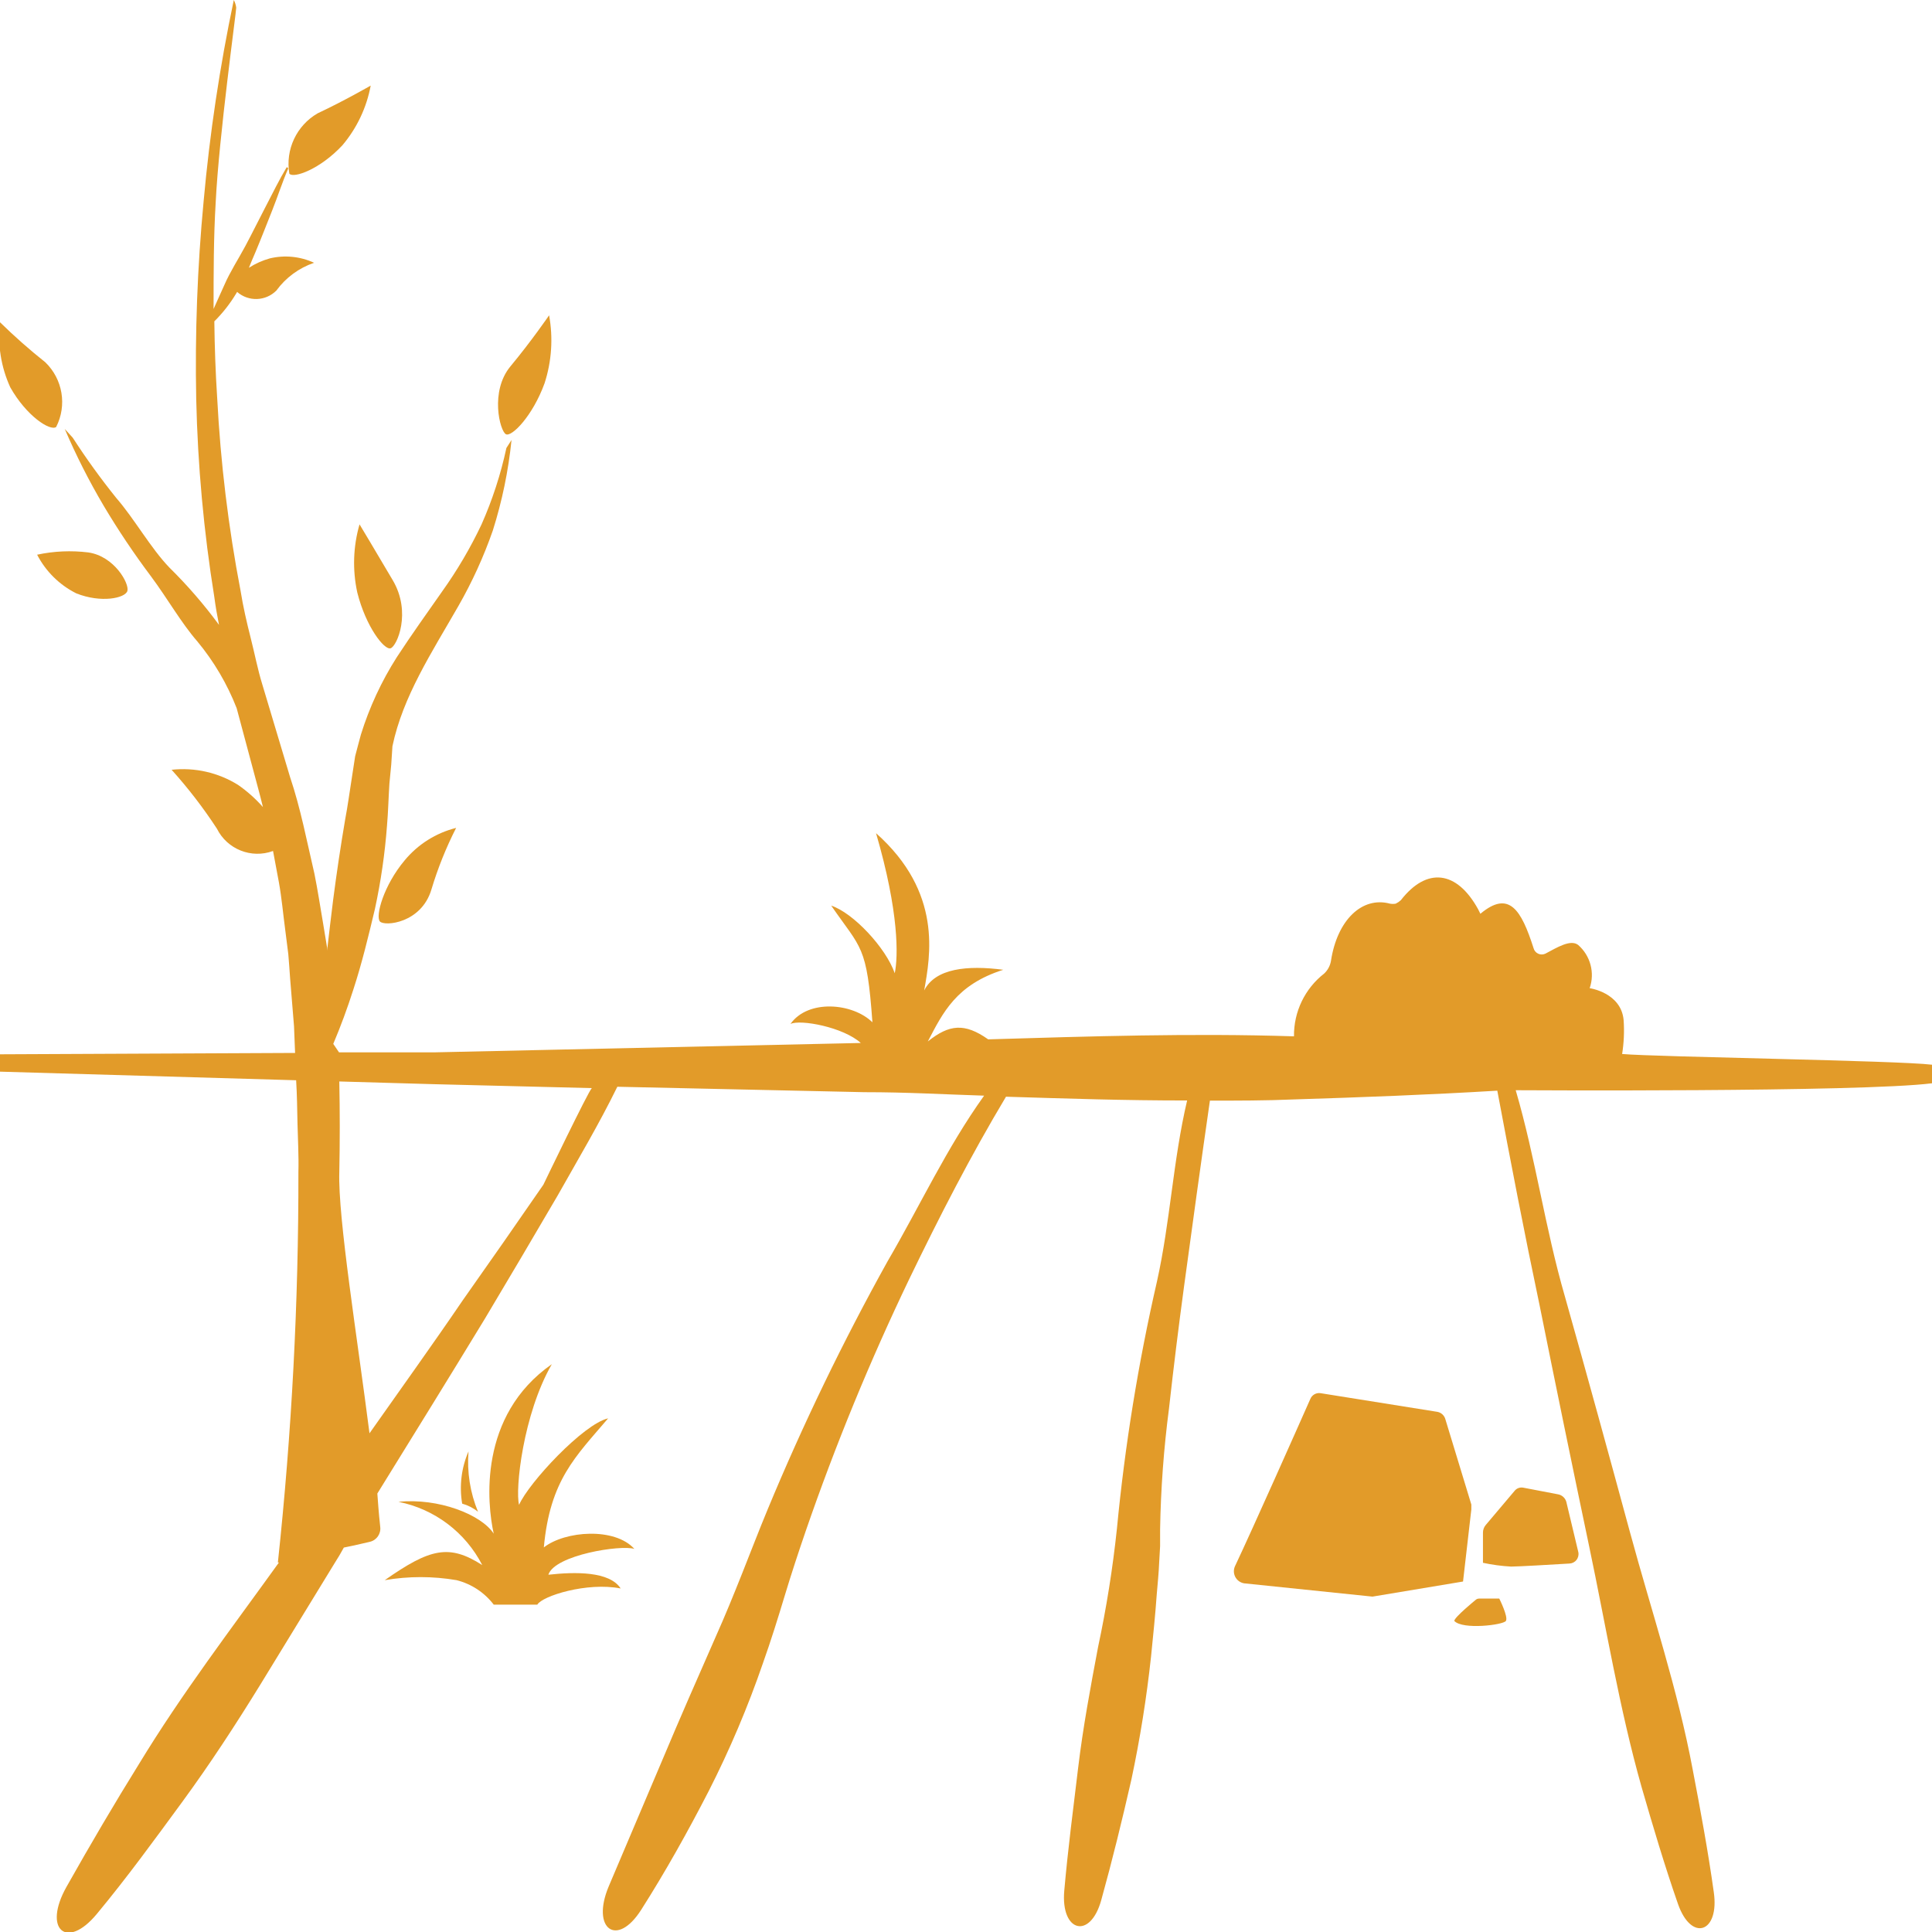
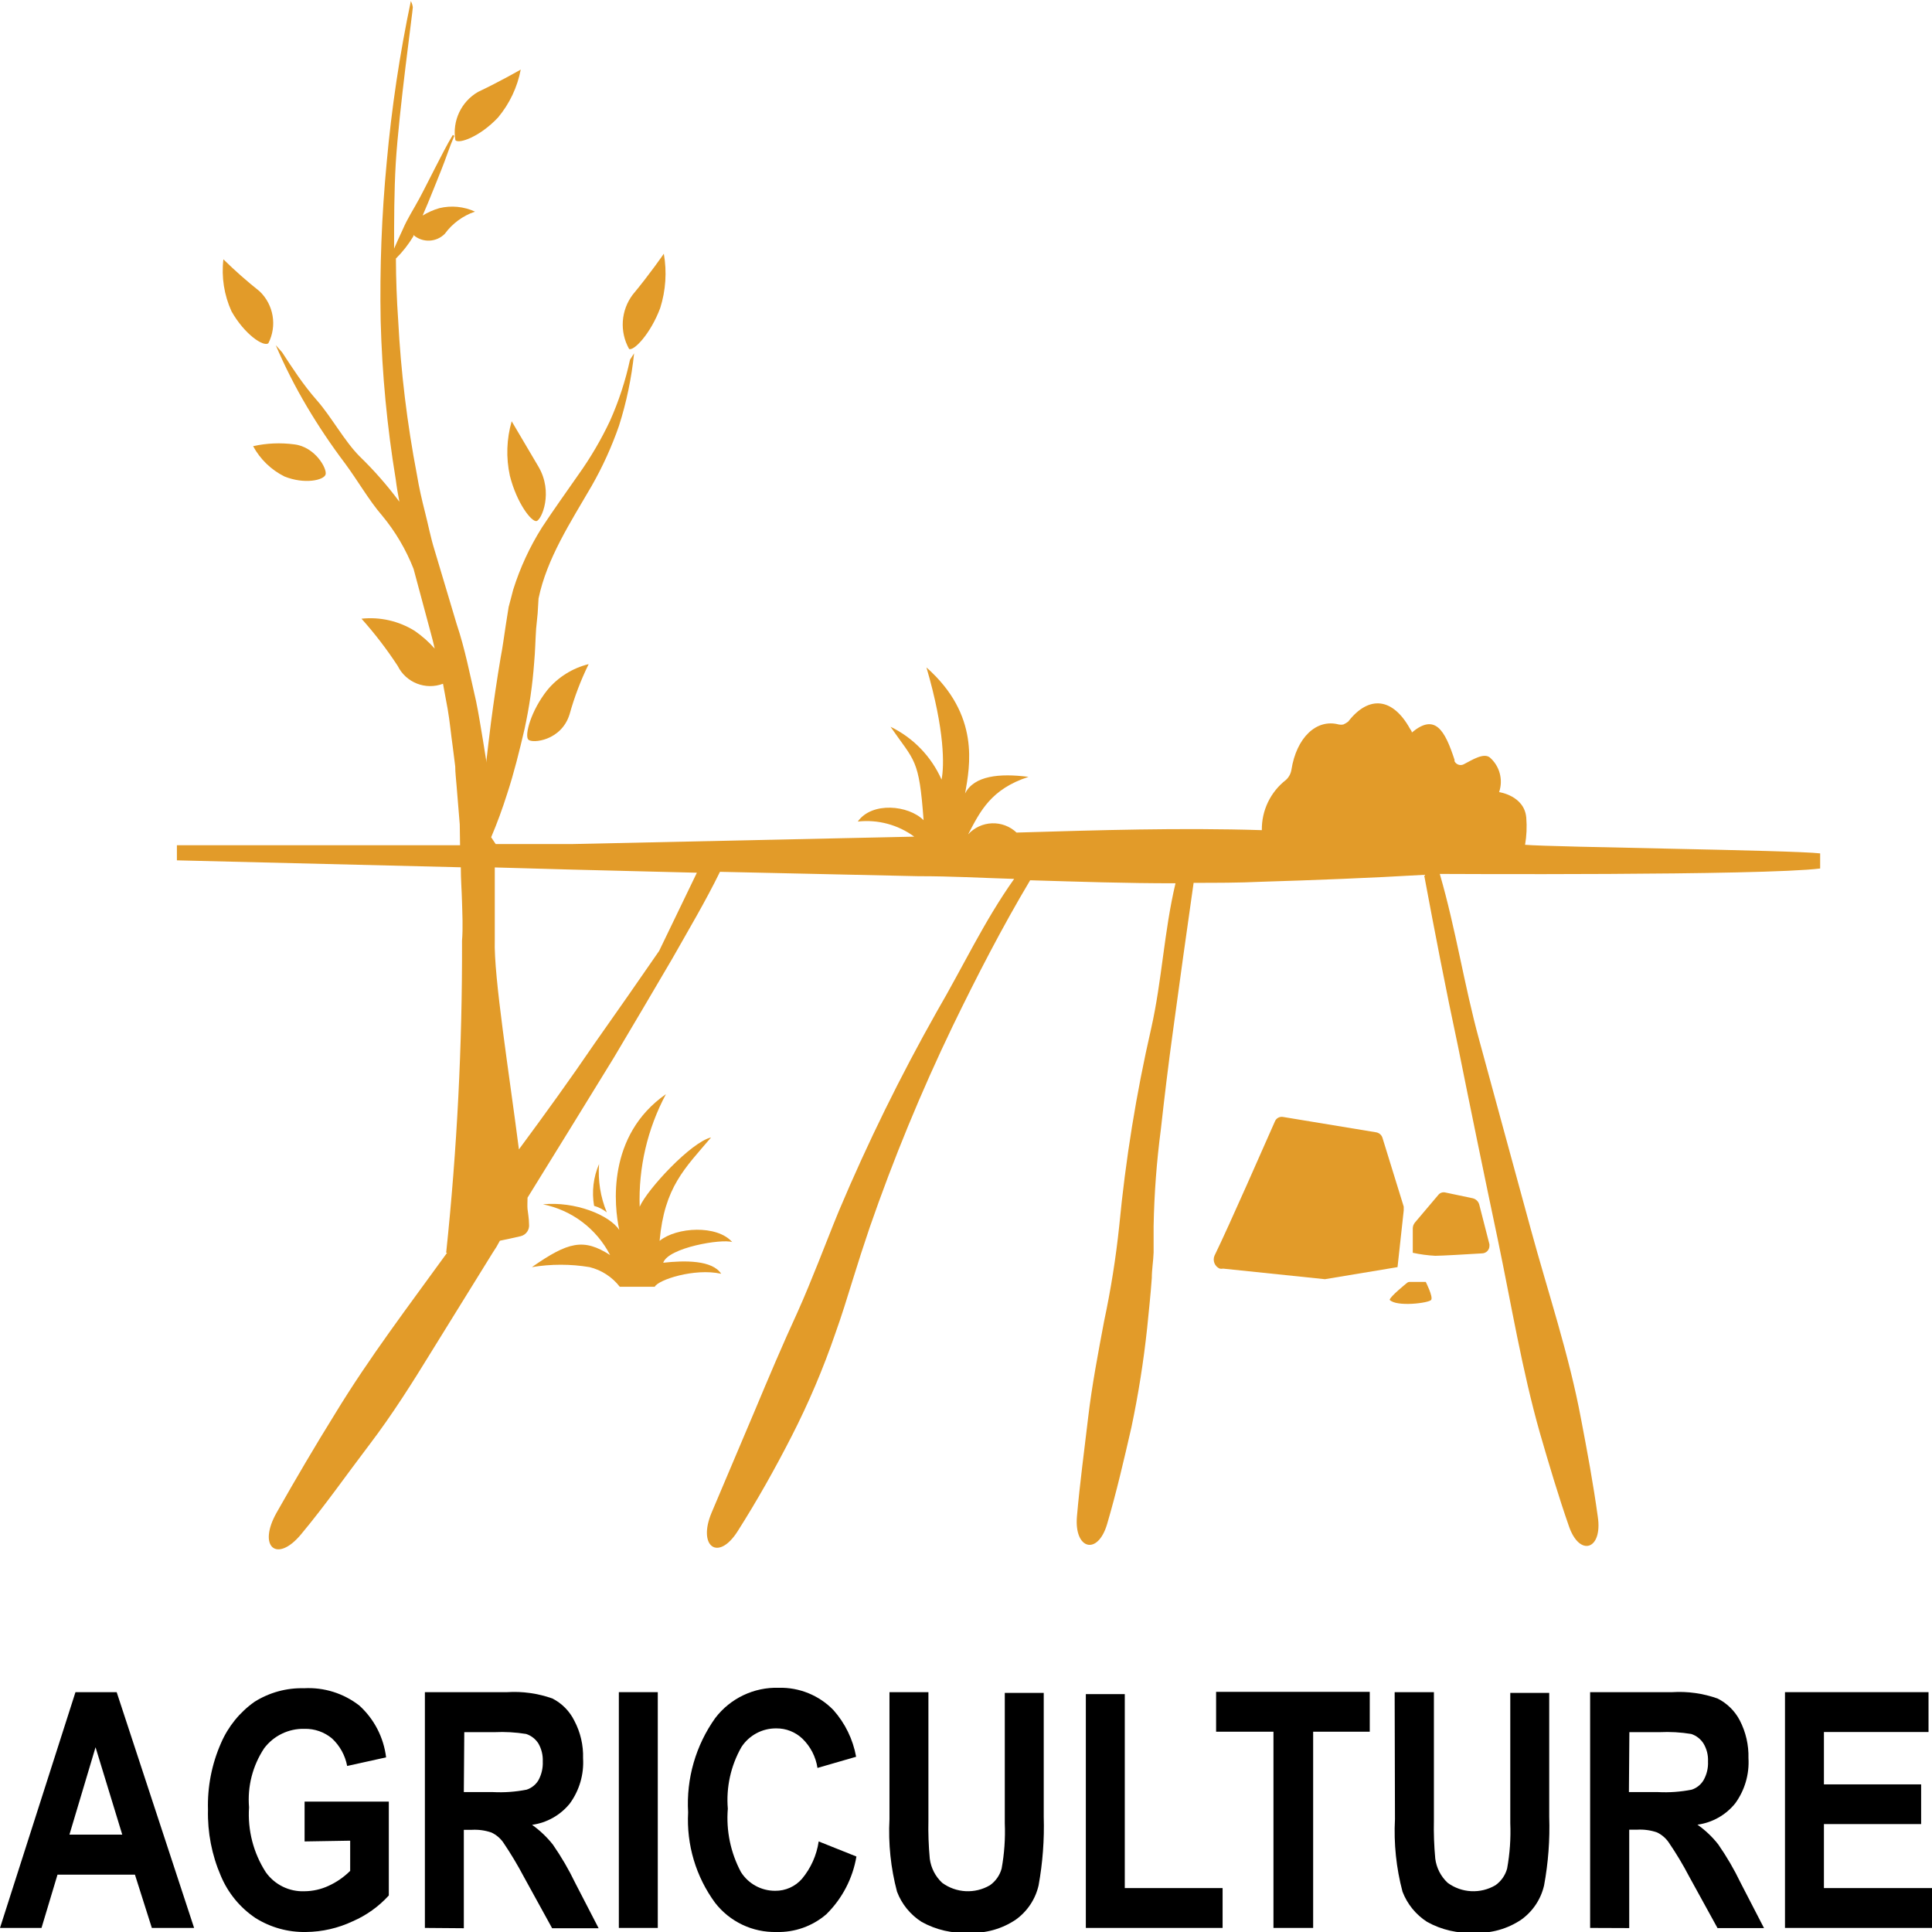
<svg xmlns="http://www.w3.org/2000/svg" id="Layer_1" data-name="Layer 1" width="128" height="128" viewBox="0 0 128 128">
  <defs>
    <style>.cls-1{fill:#e29b29;}</style>
  </defs>
-   <path class="cls-1" d="M97.48,100l0-.32-1.72-5.65a.68.68,0,0,0-.52-.49L87.48,92.3a.63.63,0,0,0-.67.39c-.81,1.83-3.79,8.54-5,11.1a.81.81,0,0,0,.72,1.12l8.4.87,6-1Z" />
-   <path class="cls-1" d="M103.21,99l-2.3-.44a.59.59,0,0,0-.57.22l-1.91,2.26a.78.78,0,0,0-.18.5l0,2a12,12,0,0,0,1.86.25c.49,0,2.66-.13,3.85-.2a.63.63,0,0,0,.61-.75l-.8-3.35A.7.7,0,0,0,103.21,99Z" />
-   <path class="cls-1" d="M98,105.91a.35.35,0,0,0-.25.1s-1.4,1.14-1.4,1.38c.55.6,3.25.27,3.42,0s-.44-1.48-.44-1.48Z" />
-   <path class="cls-1" d="M41.12,105.24c-.73-1.14-3-1.11-4.79-.91.42-1.31,4.82-2,5.7-1.71-1.29-1.44-4.58-1.21-6-.1.41-4.46,2.09-6,4.26-8.55-1.62.36-5.26,4.26-5.9,5.73-.27-1,.26-6,2.17-9.32-4.9,3.42-4.29,9.25-3.85,11.23-.82-1.27-3.67-2.38-6.31-2.11a8,8,0,0,1,5.55,4.19c-2.2-1.41-3.46-1.1-6.46,1a14.1,14.1,0,0,1,4.76,0,4.48,4.48,0,0,1,2.46,1.62H35.6C35.92,105.74,38.89,104.8,41.12,105.24Z" />
-   <path class="cls-1" d="M30.62,99.62a2.91,2.91,0,0,1,1.05.54,8.68,8.68,0,0,1-.63-4A6.12,6.12,0,0,0,30.62,99.62Z" />
-   <path class="cls-1" d="M113.54,125.34c-.38-2.72-.88-5.41-1.39-8.08-1-5.36-2.73-10.48-4.15-15.71s-2.85-10.44-4.32-15.65c-1.32-4.55-1.93-9.12-3.26-13.67.07,0,22.83.14,27.58-.46V70.54c-2.28-.28-18.21-.51-20.53-.71a9.9,9.9,0,0,0,.1-2.24c-.16-1.83-2.25-2.12-2.25-2.12a2.65,2.65,0,0,0-.77-2.87c-.51-.38-1.4.18-2.16.58a.56.56,0,0,1-.79-.37c-.81-2.53-1.62-3.86-3.52-2.27-.06-.11-.1-.21-.15-.3-1.42-2.58-3.41-2.8-5.12-.6a1.41,1.41,0,0,1-.34.23,1.06,1.06,0,0,1-.38,0c-1.86-.5-3.5,1.1-3.91,3.79a1.49,1.49,0,0,1-.45.84,5.19,5.19,0,0,0-2,4.16h0c-6.76-.22-13.51,0-20.26.2-1.56-1.1-2.58-1-4,.14l0,0c1-1.91,1.88-3.76,5-4.75-2.38-.31-4.5-.1-5.24,1.37.4-2.28,1.23-6.49-3.19-10.42,1.53,5.24,1.47,8.17,1.24,9.28-.59-1.69-2.75-4-4.21-4.48,2,2.9,2.36,2.59,2.73,7.73-1.3-1.28-4.26-1.55-5.43.11.66-.32,3.5.21,4.66,1.26l-28.21.62-6.36,0-.38-.56c.5-1.18.94-2.38,1.33-3.6.57-1.75,1-3.53,1.43-5.34a40.55,40.55,0,0,0,.8-5.52c.08-.92.1-1.9.16-2.79l.12-1.25L26,49.44c.69-3.3,2.6-6.2,4.37-9.29a29.82,29.82,0,0,0,2.28-5,29.89,29.89,0,0,0,1.24-6l-.34.53a25.93,25.93,0,0,1-1.65,5.07,28.88,28.88,0,0,1-2.61,4.44c-1,1.43-2,2.82-3,4.35a21.36,21.36,0,0,0-2.38,5.13c-.12.47-.26.94-.38,1.43L23.3,51.6c-.15.94-.26,1.79-.43,2.68q-.45,2.65-.8,5.35c-.14,1.11-.27,2.23-.4,3.35l0-.2-.27-1.64c-.19-1.09-.35-2.18-.57-3.26-.5-2.14-.91-4.31-1.61-6.39l-1.84-6.14c-.31-1-.51-2.06-.77-3.08s-.5-2.06-.67-3.12a93.56,93.56,0,0,1-1.55-12.77c-.11-1.69-.17-3.39-.19-5.09a9.41,9.41,0,0,0,1.45-1.85l.06-.1a1.9,1.9,0,0,0,2.6-.09,5.15,5.15,0,0,1,2.5-1.84,4.51,4.51,0,0,0-2.94-.29,5.15,5.15,0,0,0-1.38.62c.14-.34.28-.69.42-1,.39-.93.75-1.86,1.12-2.79s.68-1.9,1.07-2.8L19,11.07c-.51.85-.94,1.74-1.4,2.62s-.89,1.76-1.35,2.62-1,1.68-1.39,2.58c-.24.52-.47,1.05-.71,1.58,0-2.35,0-4.71.14-7.06C14.5,9.09,15.66.74,15.65.51A1.46,1.46,0,0,0,15.49,0a114.42,114.42,0,0,0-2,13.34A114.57,114.57,0,0,0,13,26.45,96,96,0,0,0,14.2,39.56c.08.62.19,1.23.31,1.84a31.53,31.53,0,0,0-3.28-3.79C10,36.34,8.88,34.34,7.71,33a47.55,47.55,0,0,1-2.89-4l-.53-.58a44.16,44.16,0,0,0,2.58,5.09A52.36,52.36,0,0,0,10,38.18c1.1,1.48,2,3.08,3.07,4.31a16.1,16.1,0,0,1,2.61,4.43h0l1.43,5.34c.11.4.21.81.31,1.21A9.19,9.19,0,0,0,15.77,52a6.9,6.9,0,0,0-4.4-1,31.84,31.84,0,0,1,3,3.9,3,3,0,0,0,3.72,1.48l.39,2.09c.18,1,.28,2.11.42,3.16l.2,1.58c.05.53.08,1.07.12,1.6L19.48,68l.07,1.76L0,69.85V71l19.62.57c.06,1,.07,1.91.09,2.87s.09,2.14.06,3.21a239.29,239.29,0,0,1-1.36,25.87h.07c-3.15,4.38-6.42,8.66-9.26,13.33C7.58,119.49,6,122.18,4.41,125s0,4.22,2,1.81,3.81-4.9,5.65-7.41,3.55-5.13,5.2-7.81l4.93-8.06c.2-.31.39-.63.59-1l.72-.15,1-.23a.9.9,0,0,0,.69-1c-.05-.45-.1-1-.12-1.27s-.05-.61-.07-.93c2.38-3.85,4.77-7.71,7.13-11.59q2.43-4.07,4.82-8.16c1.34-2.38,2.73-4.71,3.95-7.2l16.37.36c2.84,0,5.09.14,7.93.23-2.51,3.51-4.21,7.23-6.41,11a160.22,160.22,0,0,0-7.93,16.41c-.59,1.42-1.14,2.86-1.71,4.29s-1.11,2.76-1.72,4.12c-1.19,2.71-2.39,5.43-3.55,8.2L40.32,125c-1.16,2.79.55,4.06,2.16,1.53s3.08-5.16,4.47-7.86a65.94,65.94,0,0,0,3.6-8.49c.52-1.46,1-3,1.44-4.46s.91-2.88,1.4-4.31a156.75,156.75,0,0,1,6.85-16.67c2-4.14,4.08-8.19,6.41-12.08,4.25.13,7.78.25,12,.25-.94,4-1.11,8-2,12A127.35,127.35,0,0,0,74,101.27a75.53,75.53,0,0,1-1.25,7.85c-.5,2.65-1,5.33-1.32,8s-.68,5.41-.92,8.15,1.72,3.25,2.45.62,1.38-5.28,2-8a81.16,81.16,0,0,0,1.3-8.14c.14-1.38.28-2.75.38-4.15.06-.7.13-1.39.16-2.11l.06-1.06,0-1.12a70.94,70.94,0,0,1,.59-8q.45-4.05,1-8.11C79,81.16,79.57,77,80.16,72.92c1.85,0,3.7,0,5.56-.08,4.49-.14,9-.31,13.48-.58C100.09,77,101,81.73,102,86.47q1.61,8,3.29,16c1.12,5.32,2,10.74,3.47,15.93.75,2.59,1.52,5.19,2.41,7.74S113.94,128.05,113.54,125.34ZM36,78.49q-2.66,3.86-5.35,7.67c-2,2.94-4.11,5.87-6.17,8.8-.8-6.28-2.1-14.31-2-17.31q.06-3,0-6l6.27.18,10.46.26C39,72.25,36,78.49,36,78.49Z" />
-   <path class="cls-1" d="M3.72,28.29A3.65,3.65,0,0,0,3,24a38.58,38.58,0,0,1-3-2.65,8.12,8.12,0,0,0,.68,4.31C1.75,27.56,3.32,28.58,3.72,28.29Z" />
-   <path class="cls-1" d="M5.05,39.31c1.65.66,3.25.32,3.39-.16s-.86-2.3-2.59-2.55a10.22,10.22,0,0,0-3.39.15A5.89,5.89,0,0,0,5.05,39.31Z" />
-   <path class="cls-1" d="M22.69,9.62a8.55,8.55,0,0,0,1.87-3.95s-1.73,1-3.52,1.84a3.87,3.87,0,0,0-1.87,4C19.46,11.83,21.2,11.22,22.69,9.62Z" />
-   <path class="cls-1" d="M33.52,28.77c.39.19,1.77-1.21,2.56-3.38a9.25,9.25,0,0,0,.3-4.5s-1.18,1.72-2.56,3.38S33.12,28.57,33.52,28.77Z" />
-   <path class="cls-1" d="M23.67,39.25c.57,2.27,1.79,3.84,2.21,3.7s1.4-2.38.14-4.51c-1.14-1.94-2.2-3.7-2.2-3.7A9.21,9.21,0,0,0,23.67,39.25Z" />
-   <path class="cls-1" d="M25.17,61.05c.31.34,2.74.12,3.41-2.11a24.53,24.53,0,0,1,1.64-4.09A6.47,6.47,0,0,0,26.81,57C25.41,58.67,24.86,60.7,25.17,61.05Z" />
+   <path class="cls-1" d="M93,80.2v-.26L91.6,75.41a.53.53,0,0,0-.42-.39L85,74a.49.49,0,0,0-.54.31c-.65,1.46-3,6.84-4,8.89a.66.66,0,0,0,.35.85.64.64,0,0,0,.23,0l6.74.7,4.81-.8Z" />
+   <path class="cls-1" d="M97.58,79.39,95.73,79a.46.46,0,0,0-.45.18L93.74,81a.63.63,0,0,0-.14.4V83a9.36,9.36,0,0,0,1.49.2c.39,0,2.13-.1,3.09-.16a.5.5,0,0,0,.5-.51s0-.06,0-.09L98,79.79A.59.59,0,0,0,97.58,79.39Z" />
+   <path class="cls-1" d="M93.4,84.93a.28.28,0,0,0-.2.08s-1.13.91-1.13,1.11c.45.48,2.61.21,2.75,0s-.36-1.19-.36-1.19Z" />
+   <path class="cls-1" d="M47.78,84.39c-.59-.91-2.41-.89-3.84-.73.33-1,3.86-1.6,4.57-1.37-1-1.15-3.68-1-4.81-.08.32-3.57,1.67-4.8,3.41-6.85-1.3.29-4.22,3.42-4.73,4.59a14.81,14.81,0,0,1,1.74-7.46c-3.93,2.74-3.44,7.41-3.09,9-.66-1-2.94-1.91-5.06-1.7a6.42,6.42,0,0,1,4.45,3.36c-1.76-1.13-2.77-.88-5.18.8a11.66,11.66,0,0,1,3.82,0,3.62,3.62,0,0,1,2,1.3h2.32C43.61,84.79,46,84,47.78,84.39Z" />
+   <path class="cls-1" d="M39.36,79.89a2.48,2.48,0,0,1,.84.43,7,7,0,0,1-.51-3.2A4.87,4.87,0,0,0,39.36,79.89Z" />
+   <path class="cls-1" d="M105.86,100.5c-.3-2.18-.7-4.34-1.11-6.48-.8-4.29-2.19-8.39-3.33-12.58S99.13,73.07,98,68.9c-1-3.65-1.54-7.31-2.61-11,.06,0,21.39.12,25.2-.36v-1c-1.83-.22-17.69-.41-19.55-.57a7.15,7.15,0,0,0,.08-1.79c-.12-1.47-1.8-1.7-1.8-1.7a2.13,2.13,0,0,0-.62-2.3c-.41-.31-1.12.14-1.73.46a.45.45,0,0,1-.6-.2.16.16,0,0,1,0-.09c-.65-2-1.3-3.1-2.83-1.82,0-.09-.08-.17-.12-.24-1.14-2.07-2.73-2.25-4.1-.48A1.67,1.67,0,0,1,89,48a.76.76,0,0,1-.3,0c-1.49-.4-2.81.88-3.14,3a1.17,1.17,0,0,1-.36.67,4.13,4.13,0,0,0-1.6,3.33h0c-5.42-.17-10.84,0-16.25.16a2.25,2.25,0,0,0-3.21.12h0c.8-1.53,1.51-3,4-3.81-1.91-.25-3.61-.08-4.2,1.1.32-1.83,1-5.2-2.56-8.35,1.23,4.2,1.18,6.55,1,7.43A7.07,7.07,0,0,0,59,48.15c1.6,2.32,1.89,2.07,2.19,6.19-1-1-3.42-1.24-4.36.09a5.32,5.32,0,0,1,3.74,1l-22.63.49h-5.1l-.3-.45c.4-.94.75-1.9,1.06-2.88.46-1.4.81-2.83,1.15-4.28a31.38,31.38,0,0,0,.64-4.42c.07-.74.08-1.52.13-2.24l.1-1,.06-1c.55-2.64,2.09-5,3.51-7.44a23.72,23.72,0,0,0,1.82-4,23.82,23.82,0,0,0,1-4.8l-.27.42a20.53,20.53,0,0,1-1.33,4.06,23.05,23.05,0,0,1-2.09,3.56c-.8,1.15-1.6,2.26-2.41,3.49A17.67,17.67,0,0,0,34,39.07c-.09.37-.2.75-.3,1.14l-.19,1.2c-.12.76-.2,1.44-.34,2.15-.24,1.42-.45,2.85-.64,4.29-.11.89-.22,1.79-.32,2.68v-.16L32,49.06c-.15-.87-.28-1.75-.46-2.61-.4-1.72-.73-3.46-1.29-5.12l-1.47-4.92c-.25-.8-.41-1.65-.62-2.47s-.4-1.65-.54-2.5a75,75,0,0,1-1.24-10.23q-.14-2-.15-4.08a7.58,7.58,0,0,0,1.16-1.48l0-.08a1.52,1.52,0,0,0,2.08-.08,4.12,4.12,0,0,1,2-1.47,3.62,3.62,0,0,0-2.36-.23,4.58,4.58,0,0,0-1.11.49c.12-.27.23-.55.34-.8.31-.74.6-1.49.9-2.23s.54-1.52.86-2.25L30,8.94c-.41.68-.76,1.39-1.13,2.1s-.71,1.41-1.08,2.1-.8,1.34-1.11,2.07c-.2.41-.38.84-.57,1.26,0-1.88,0-3.77.11-5.66C26.43,7.35,27.36.66,27.35.48a1.23,1.23,0,0,0-.13-.41,91.88,91.88,0,0,0-1.6,10.69,92.06,92.06,0,0,0-.4,10.5,77.19,77.19,0,0,0,1,10.51c.06.49.15,1,.24,1.47a24.41,24.41,0,0,0-2.63-3c-1-1-1.88-2.63-2.82-3.7s-1.6-2.1-2.32-3.2l-.42-.47a34.71,34.71,0,0,0,2.07,4.08,40.67,40.67,0,0,0,2.51,3.74c.88,1.19,1.6,2.47,2.46,3.46a12.91,12.91,0,0,1,2.09,3.54h0l1.15,4.28c.09.32.17.65.25,1a7.33,7.33,0,0,0-1.32-1.17,5.56,5.56,0,0,0-3.53-.81,26,26,0,0,1,2.4,3.13,2.4,2.4,0,0,0,3,1.18l.31,1.68c.14.8.22,1.69.34,2.53l.16,1.27c0,.42.06.85.09,1.28l.21,2.56L30.48,56,11.72,56V57l18.81.46c0,.8.06,1.53.08,2.3s.07,1.71,0,2.57A191.52,191.52,0,0,1,29.56,83h.06c-2.53,3.5-5.15,6.93-7.43,10.68-1.31,2.11-2.58,4.27-3.86,6.53s0,3.38,1.61,1.45,3-3.93,4.53-5.94,2.85-4.11,4.17-6.26l4-6.46a7.35,7.35,0,0,0,.48-.8l.58-.12.8-.18a.73.73,0,0,0,.55-.8c0-.36-.08-.8-.1-1s0-.49,0-.75q2.86-4.62,5.72-9.28c1.3-2.18,2.58-4.36,3.86-6.54,1.08-1.91,2.19-3.77,3.17-5.77l13.13.29c2.28,0,4.08.11,6.36.18-2,2.82-3.38,5.8-5.14,8.82A128.34,128.34,0,0,0,55.59,80.2c-.47,1.13-.91,2.29-1.37,3.43s-.89,2.21-1.38,3.3c-1,2.17-1.92,4.35-2.85,6.57l-2.85,6.73c-.93,2.23.44,3.25,1.73,1.22s2.47-4.13,3.58-6.3a52.17,52.17,0,0,0,2.89-6.8c.42-1.17.8-2.4,1.16-3.57s.73-2.31,1.12-3.46A126,126,0,0,1,63.11,68c1.61-3.32,3.28-6.56,5.14-9.68,3.41.1,6.24.2,9.63.2-.76,3.2-.89,6.41-1.61,9.61a102,102,0,0,0-2.12,13.11,60.53,60.53,0,0,1-1,6.29c-.4,2.13-.81,4.27-1.06,6.41s-.55,4.34-.74,6.53,1.38,2.61,2,.5,1.11-4.23,1.61-6.41A65.5,65.5,0,0,0,76,88c.11-1.11.23-2.21.31-3.33,0-.56.1-1.11.12-1.69l0-.85v-.9a57.41,57.41,0,0,1,.48-6.41c.24-2.16.5-4.32.8-6.49.44-3.24.9-6.57,1.37-9.84,1.48,0,3,0,4.46-.07,3.6-.11,7.22-.25,10.81-.46.71,3.8,1.44,7.59,2.25,11.38q1.29,6.42,2.64,12.82c.89,4.27,1.6,8.61,2.78,12.77.6,2.07,1.22,4.16,1.93,6.2S106.18,102.67,105.86,100.5ZM43.67,63q-2.13,3.09-4.29,6.15c-1.6,2.35-3.3,4.7-5,7-.64-5-1.68-11.47-1.6-13.87,0-1.61,0-3.21,0-4.81l5,.14,8.39.21C46.08,58,43.67,63,43.67,63Z" />
+   <path class="cls-1" d="M17.78,22.74a2.92,2.92,0,0,0-.58-3.44,30.29,30.29,0,0,1-2.4-2.12,6.49,6.49,0,0,0,.54,3.45C16.2,22.15,17.46,23,17.78,22.74Z" />
+   <path class="cls-1" d="M18.85,31.57c1.32.53,2.6.25,2.72-.13s-.69-1.84-2.08-2a7.77,7.77,0,0,0-2.72.12A4.79,4.79,0,0,0,18.85,31.57Z" />
+   <path class="cls-1" d="M33,7.78a7,7,0,0,0,1.5-3.17s-1.39.8-2.83,1.48a3.1,3.1,0,0,0-1.5,3.2C30.41,9.55,31.8,9.06,33,7.78Z" />
+   <path class="cls-1" d="M41.68,23.12c.31.15,1.42-1,2.06-2.71a7.57,7.57,0,0,0,.24-3.6s-.95,1.38-2.06,2.71A3.3,3.3,0,0,0,41.68,23.12Z" />
+   <path class="cls-1" d="M33.78,31.52c.46,1.82,1.44,3.08,1.77,3s1.13-1.9.12-3.61c-.92-1.55-1.77-3-1.77-3A7.35,7.35,0,0,0,33.78,31.52Z" />
+   <path class="cls-1" d="M35,49c.25.27,2.2.09,2.74-1.69A19.38,19.38,0,0,1,39,44a5.16,5.16,0,0,0-2.74,1.72C35.18,47.08,34.74,48.71,35,49Z" />
+   <path d="M12.86,127.73h-2.8L8.94,124.2H3.81l-1.06,3.53H0l5-15.62H7.73ZM8.1,121.55l-1.77-5.79L4.6,121.55Z" />
+   <path d="M20.18,122v-2.64h5.58v6.22a7,7,0,0,1-2.39,1.71,7.44,7.44,0,0,1-3.1.71,6.07,6.07,0,0,1-3.35-.93,6.3,6.3,0,0,1-2.29-2.79,10.4,10.4,0,0,1-.85-4.38,10.2,10.2,0,0,1,.86-4.41,6.5,6.5,0,0,1,2.22-2.74,5.86,5.86,0,0,1,3.28-.9A5.47,5.47,0,0,1,23.81,113a5.54,5.54,0,0,1,1.77,3.43L23,117A3.33,3.33,0,0,0,22,115.18a2.74,2.74,0,0,0-1.83-.64,3.24,3.24,0,0,0-2.67,1.29,6.15,6.15,0,0,0-1,3.91,7.07,7.07,0,0,0,1.11,4.3,3,3,0,0,0,2.57,1.26,3.86,3.86,0,0,0,1.57-.35,4.92,4.92,0,0,0,1.45-1v-2Z" />
+   <path d="M28.15,127.73V112.11H33.6a7.57,7.57,0,0,1,3,.42A3.29,3.29,0,0,1,38.05,114a5,5,0,0,1,.58,2.49,4.61,4.61,0,0,1-.88,3,3.9,3.9,0,0,1-2.5,1.41,6.66,6.66,0,0,1,1.38,1.31,18.53,18.53,0,0,1,1.48,2.54l1.55,3H36.58l-1.87-3.4a24.31,24.31,0,0,0-1.38-2.3,2,2,0,0,0-.77-.64,3.4,3.4,0,0,0-1.29-.18h-.54v6.52Zm2.58-9h1.92a9.13,9.13,0,0,0,2.24-.16,1.43,1.43,0,0,0,.78-.62,2.38,2.38,0,0,0,.29-1.25,2.21,2.21,0,0,0-.29-1.19,1.53,1.53,0,0,0-.81-.63,10.13,10.13,0,0,0-2.1-.12h-2Z" />
+   <path d="M41,127.73V112.11h2.58v15.62Z" />
+   <path d="M54.24,122l2.5,1a7,7,0,0,1-2,3.83A4.86,4.86,0,0,1,51.44,128a5,5,0,0,1-4.06-1.93,9.28,9.28,0,0,1-1.79-6,9.77,9.77,0,0,1,1.8-6.25,5.1,5.1,0,0,1,4.21-2,4.87,4.87,0,0,1,3.61,1.47,6.35,6.35,0,0,1,1.51,3.1l-2.56.74a3.41,3.41,0,0,0-1-1.94,2.47,2.47,0,0,0-1.73-.68,2.72,2.72,0,0,0-2.31,1.24,7.07,7.07,0,0,0-.9,4.08,7.6,7.6,0,0,0,.87,4.2,2.67,2.67,0,0,0,2.27,1.24,2.32,2.32,0,0,0,1.77-.79A5,5,0,0,0,54.24,122Z" />
+   <path d="M58.93,112.11h2.58v8.46a22.23,22.23,0,0,0,.09,2.57,2.65,2.65,0,0,0,.82,1.6,2.88,2.88,0,0,0,3.17.16,2,2,0,0,0,.77-1.1,13.61,13.61,0,0,0,.21-3v-8.64h2.58v8.21a21.84,21.84,0,0,1-.34,4.54,3.85,3.85,0,0,1-1.51,2.27,5.12,5.12,0,0,1-3.11.87,5.8,5.8,0,0,1-3.13-.72,4.09,4.09,0,0,1-1.63-2,15.58,15.58,0,0,1-.5-4.81Z" />
+   <path d="M71.94,127.73V112.24h2.58v12.85H81v2.64Z" />
+   <path d="M84.37,127.73v-13h-3.8v-2.64H90.75v2.64H87v13Z" />
+   <path d="M92.4,112.11H95v8.46a22.23,22.23,0,0,0,.09,2.57,2.65,2.65,0,0,0,.82,1.6,2.88,2.88,0,0,0,3.17.16,2,2,0,0,0,.77-1.1,13.61,13.61,0,0,0,.21-3v-8.64h2.58v8.21a21.16,21.16,0,0,1-.34,4.54,3.85,3.85,0,0,1-1.51,2.27,5.12,5.12,0,0,1-3.11.87,5.8,5.8,0,0,1-3.13-.72,4.14,4.14,0,0,1-1.63-2,15.58,15.58,0,0,1-.5-4.81Z" />
+   <path d="M105.35,127.73V112.11h5.44a7.57,7.57,0,0,1,3,.42,3.35,3.35,0,0,1,1.48,1.46,5.14,5.14,0,0,1,.57,2.49,4.61,4.61,0,0,1-.88,3,3.88,3.88,0,0,1-2.5,1.41,6.42,6.42,0,0,1,1.38,1.31,18.53,18.53,0,0,1,1.48,2.54l1.55,3h-3.08l-1.87-3.4a22.24,22.24,0,0,0-1.38-2.3,2,2,0,0,0-.76-.64,3.46,3.46,0,0,0-1.3-.18h-.54v6.52Zm2.57-9h1.92a9.13,9.13,0,0,0,2.24-.16,1.43,1.43,0,0,0,.78-.62,2.29,2.29,0,0,0,.3-1.25,2.12,2.12,0,0,0-.3-1.19,1.53,1.53,0,0,0-.81-.63,10,10,0,0,0-2.1-.12h-2Z" />
+   <path d="M118.26,127.73V112.11h9.51v2.64h-6.93v3.47h6.44v2.63h-6.44v4.24H128v2.64Z" />
</svg>
